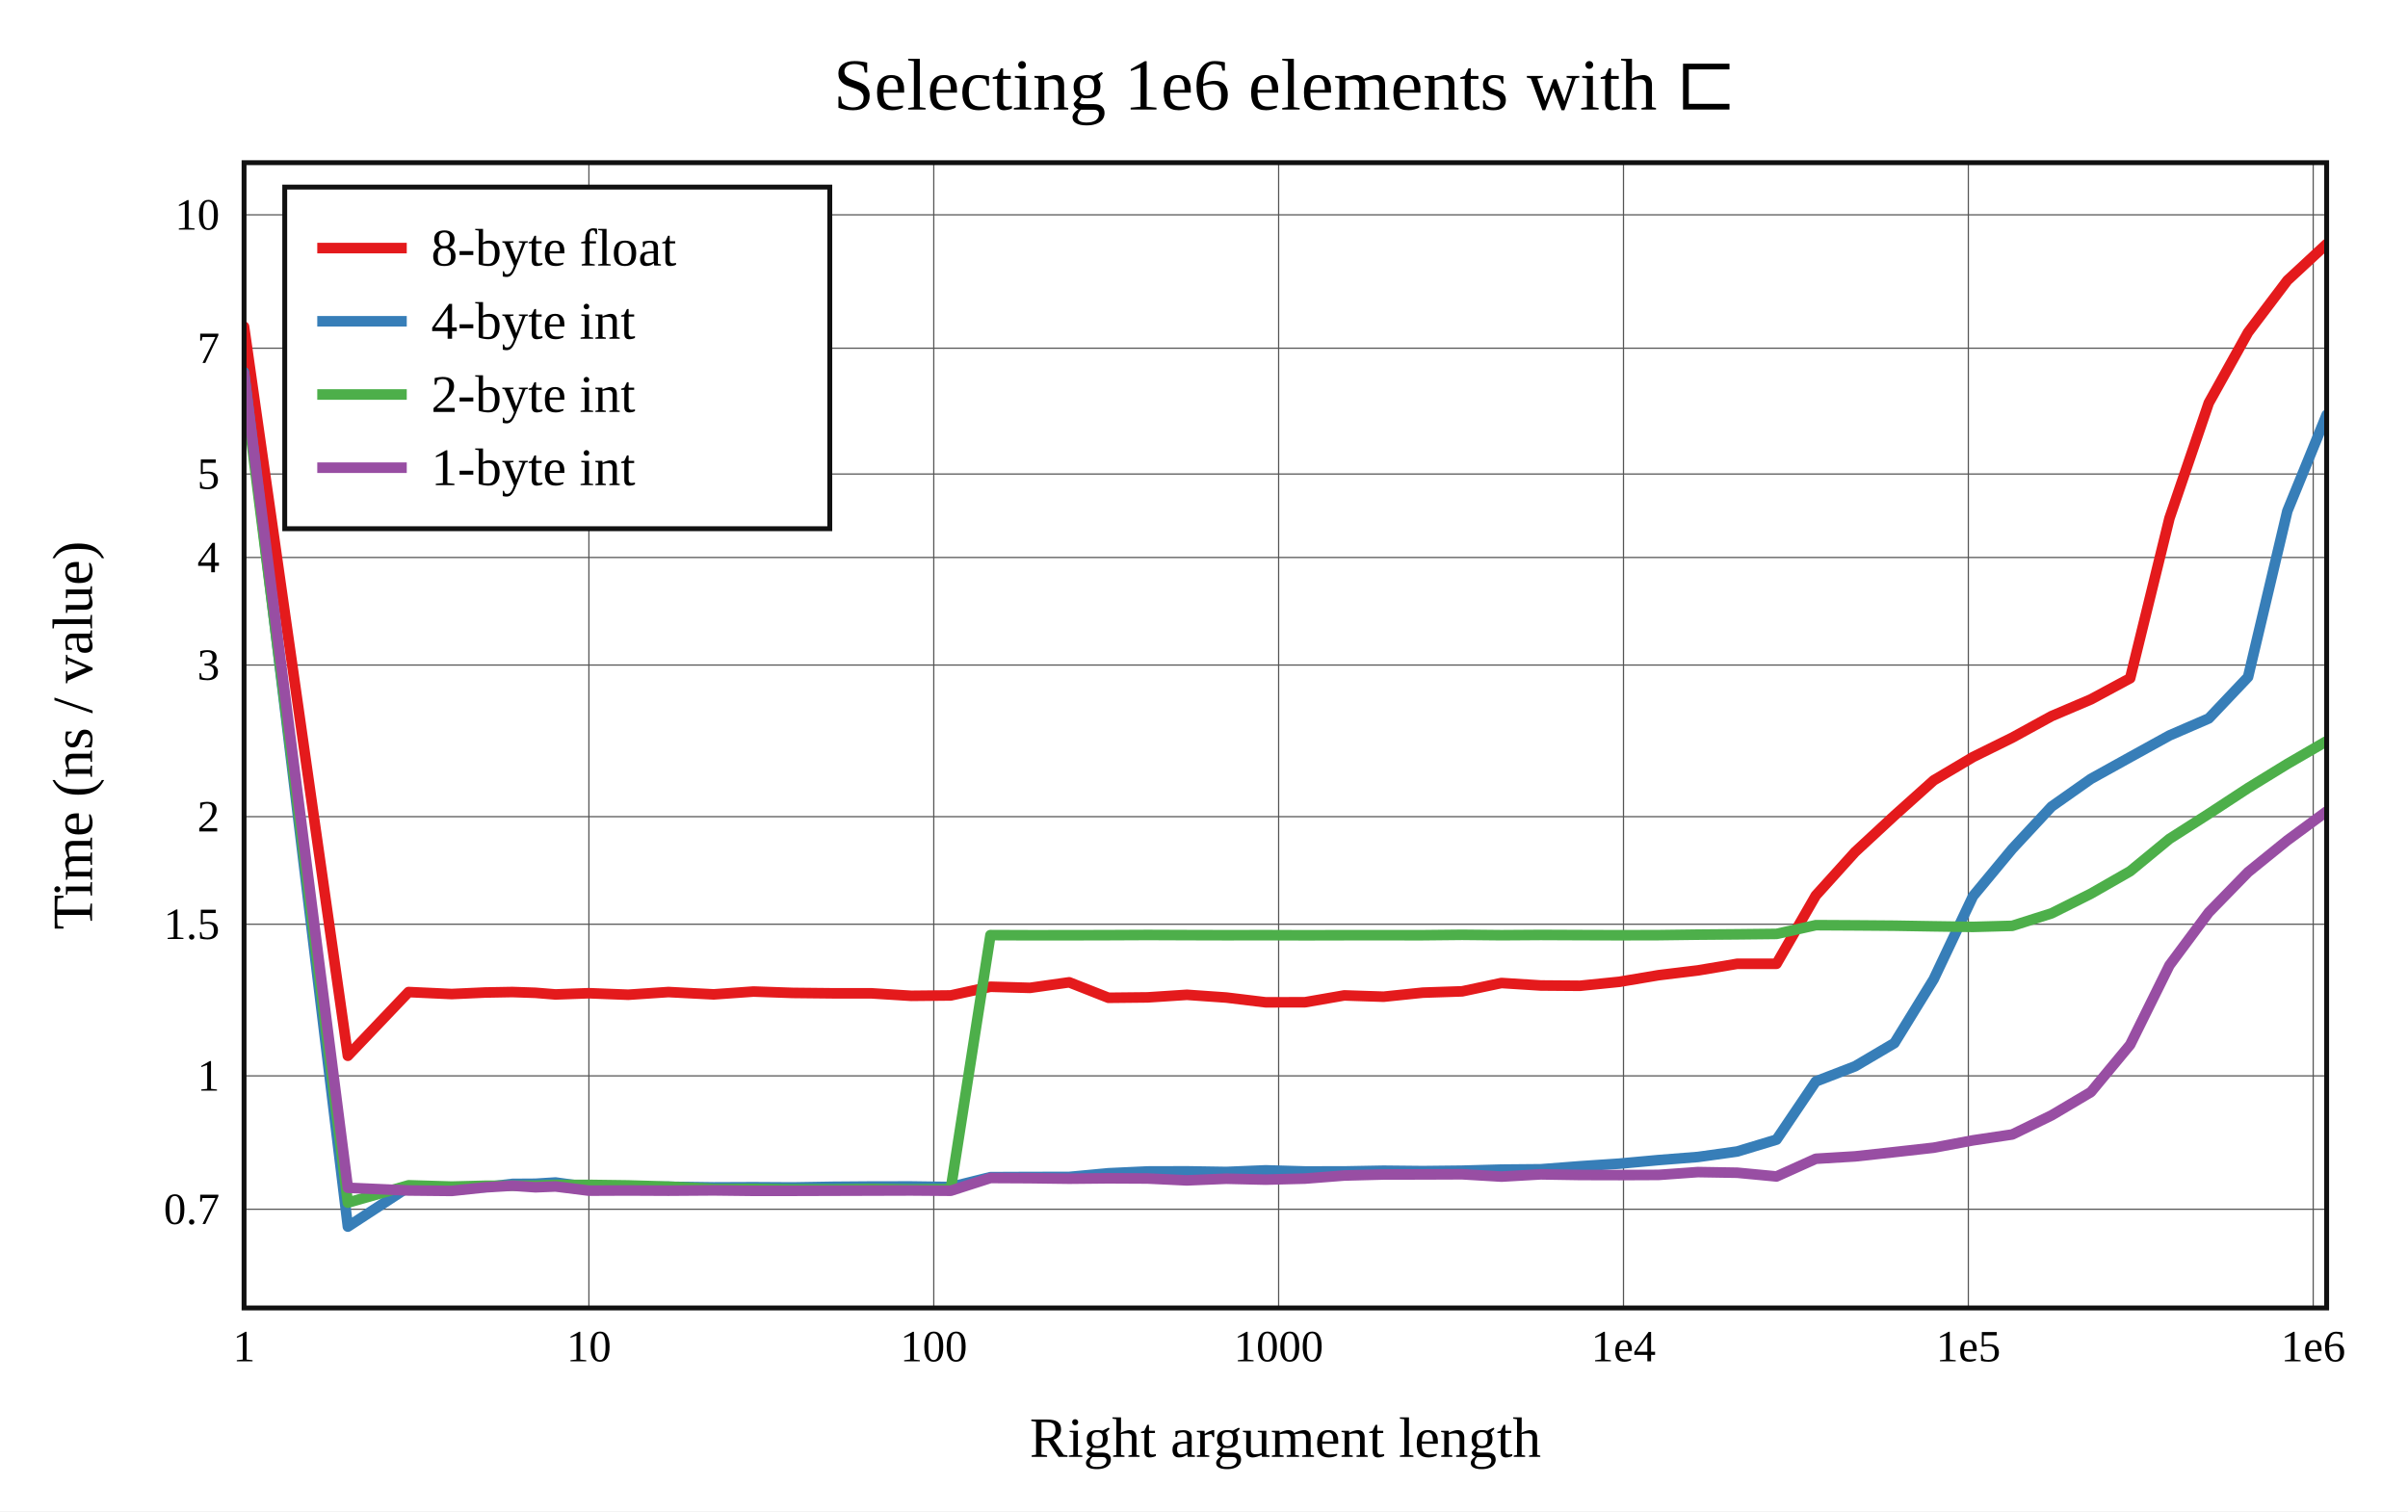
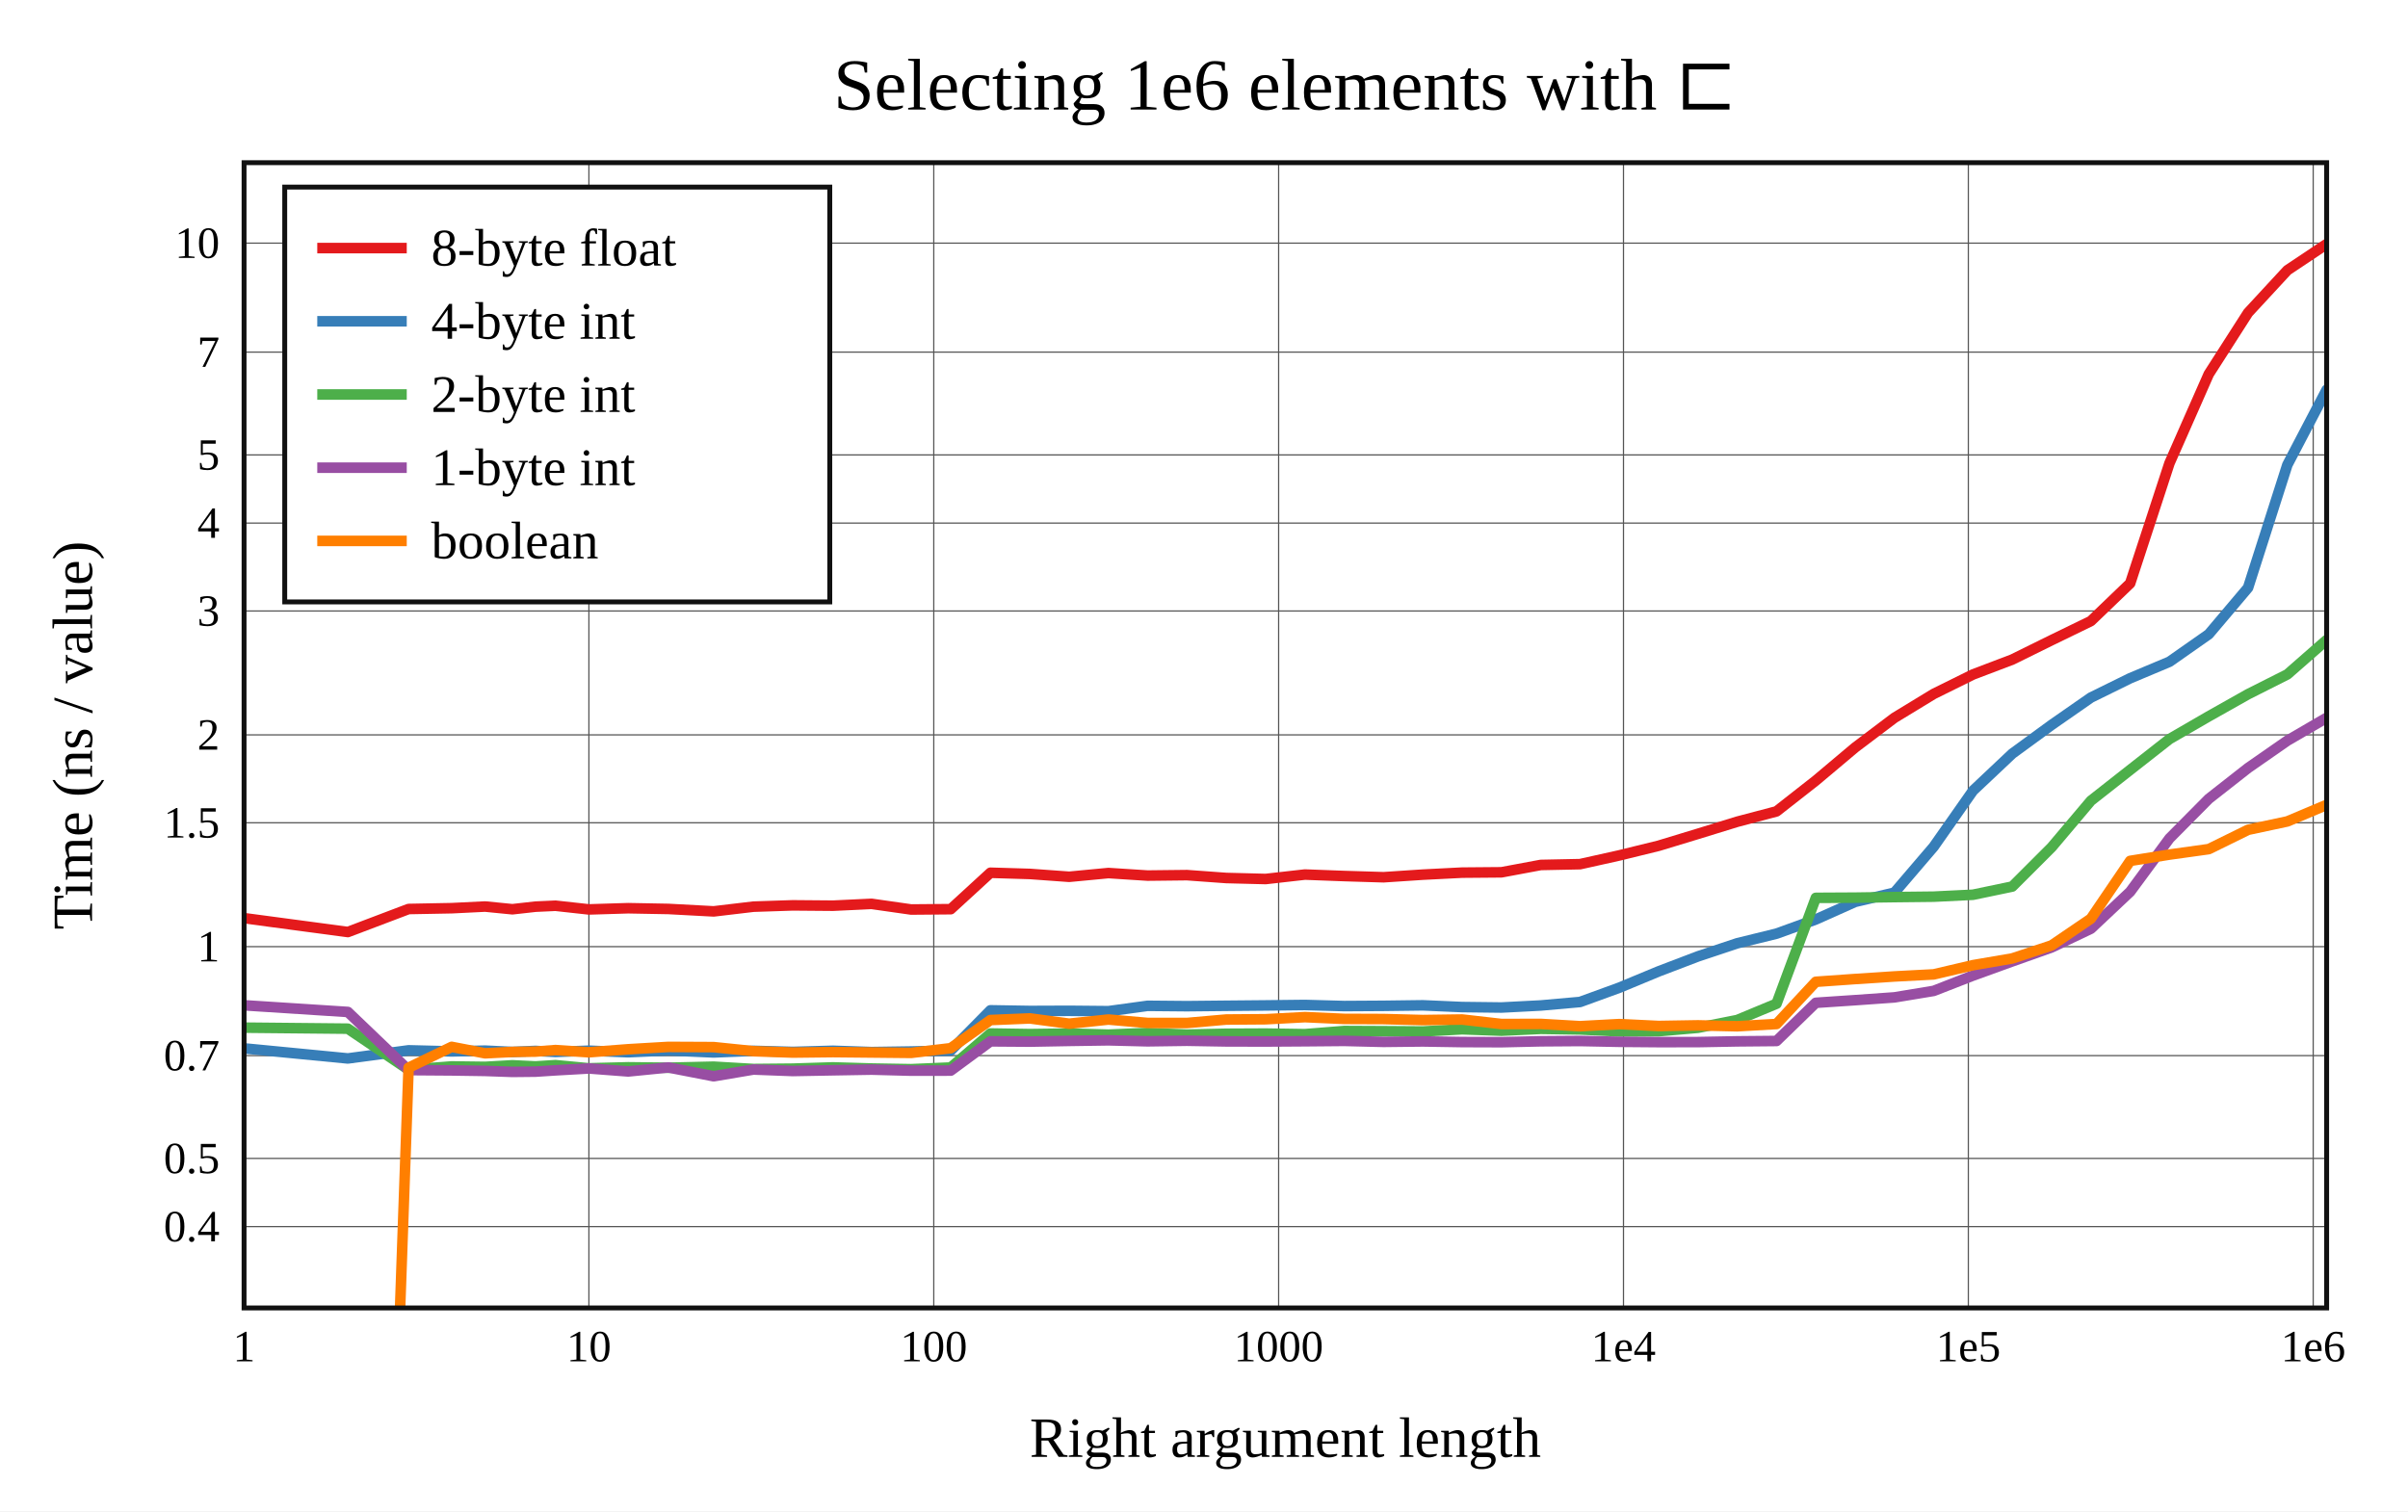
<svg xmlns="http://www.w3.org/2000/svg" viewBox="-60 -40 592 371.6" height="557.4" width="888">
  <g stroke-width="2.6" font-size="14px" text-anchor="middle">
    <defs>
      <clipPath id="clip">
        <rect x="0" y="0" width="512" height="281.6" />
      </clipPath>
    </defs>
    <rect fill="white" x="-60" y="-40" width="592" height="371.6" />
    <text dy="0.33em" font-size="18px" x="256" y="-19">Selecting 1e6 elements with ⊏</text>
    <text dy="0.33em" x="256" y="313.6">Right argument length</text>
    <text dy="0.33em" transform="rotate(-90)" x="-140.8" y="-42">Time (ns / value)</text>
    <g stroke-width="0.3" stroke="#555">
      <path d="M84.782 0v281.6" />
      <path d="M169.565 0v281.6" />
      <path d="M254.347 0v281.6" />
      <path d="M339.129 0v281.6" />
      <path d="M423.911 0v281.6" />
      <path d="M508.694 0v281.6" />
-       <path d="M0 257.332h512" />
-       <path d="M0 224.537h512" />
-       <path d="M0 187.255h512" />
-       <path d="M0 160.804h512" />
-       <path d="M0 123.522h512" />
-       <path d="M0 97.071h512" />
-       <path d="M0 76.553h512" />
-       <path d="M0 45.616h512" />
-       <path d="M0 12.82h512" />
+       <path d="M0 261.6h512" />
+       <path d="M0 244.836h512" />
+       <path d="M0 219.559h512" />
+       <path d="M0 192.764h512" />
+       <path d="M0 162.304h512" />
+       <path d="M0 140.692h512" />
+       <path d="M0 110.232h512" />
+       <path d="M0 88.62h512" />
+       <path d="M0 71.856h512" />
+       <path d="M0 46.579h512" />
+       <path d="M0 19.784h512" />
    </g>
    <g font-size="11px">
      <text dy="0.33em" x="0" y="291.1">1</text>
      <text dy="0.33em" x="84.782" y="291.1">10</text>
      <text dy="0.33em" x="169.565" y="291.1">100</text>
      <text dy="0.33em" x="254.347" y="291.1">1000</text>
      <text dy="0.33em" x="339.129" y="291.1">1e4</text>
      <text dy="0.33em" x="423.911" y="291.1">1e5</text>
      <text dy="0.33em" x="508.694" y="291.1">1e6</text>
      <g text-anchor="end">
-         <text dy="0.33em" x="-6" y="257.332">0.7</text>
-         <text dy="0.33em" x="-6" y="224.537">1</text>
-         <text dy="0.33em" x="-6" y="187.255">1.5</text>
-         <text dy="0.33em" x="-6" y="160.804">2</text>
-         <text dy="0.33em" x="-6" y="123.522">3</text>
-         <text dy="0.33em" x="-6" y="97.071">4</text>
-         <text dy="0.33em" x="-6" y="76.553">5</text>
-         <text dy="0.33em" x="-6" y="45.616">7</text>
-         <text dy="0.33em" x="-6" y="12.82">10</text>
+         <text dy="0.33em" x="-6" y="261.6">0.4</text>
+         <text dy="0.33em" x="-6" y="244.836">0.5</text>
+         <text dy="0.33em" x="-6" y="219.559">0.7</text>
+         <text dy="0.33em" x="-6" y="192.764">1</text>
+         <text dy="0.33em" x="-6" y="162.304">1.5</text>
+         <text dy="0.33em" x="-6" y="140.692">2</text>
+         <text dy="0.33em" x="-6" y="110.232">3</text>
+         <text dy="0.33em" x="-6" y="88.62">4</text>
+         <text dy="0.33em" x="-6" y="71.856">5</text>
+         <text dy="0.33em" x="-6" y="46.579">7</text>
+         <text dy="0.33em" x="-6" y="19.784">10</text>
      </g>
    </g>
    <g clip-path="url(#clip)" fill="none" stroke-linecap="round" stroke-linejoin="round">
-       <path stroke="#e41a1c" d="M0 40.325L25.522 219.599L40.451 203.929L51.044 204.416L59.26 204.044L65.973 203.924L71.649 204.117L76.566 204.516L84.782 204.217L94.443 204.589L104.32 203.928L115.45 204.501L125.234 203.807L134.894 204.14L144.772 204.241L154.265 204.245L164.011 204.855L173.737 204.761L183.499 202.626L193.198 202.9L202.858 201.536L212.507 205.339L222.141 205.241L231.795 204.607L241.476 205.281L251.156 206.453L260.814 206.436L270.484 204.756L280.144 205.074L289.797 204.078L299.461 203.754L309.125 201.704L318.792 202.315L328.448 202.389L338.11 201.41L347.773 199.782L357.434 198.607L367.094 196.979L376.754 196.977L386.414 180.183L396.075 169.485L405.735 160.536L415.396 151.877L425.057 146.146L434.717 141.377L444.377 136.079L454.038 131.967L463.698 126.766L473.358 87.427L483.019 59.079L492.679 41.727L502.34 28.957L512 20" />
-       <path stroke="#377eb8" d="M0 51.509L25.522 261.6L40.451 251.842L51.044 251.958L59.26 251.898L65.973 251.102L71.649 251.068L76.566 250.759L84.782 251.889L94.443 251.886L104.32 251.811L115.45 251.957L125.234 251.917L134.894 251.972L144.772 251.813L154.265 251.742L164.011 251.731L173.737 251.863L183.499 249.443L193.198 249.403L202.858 249.389L212.507 248.484L222.141 248.041L231.795 248.016L241.476 248.165L251.156 247.769L260.814 248.043L270.484 248.038L280.144 247.86L289.797 247.957L299.461 247.853L309.125 247.588L318.792 247.505L328.448 246.766L338.11 246.121L347.773 245.24L357.434 244.48L367.094 243.133L376.754 240.211L386.414 225.907L396.075 222.178L405.735 216.481L415.396 200.768L425.057 180.358L434.717 168.716L444.377 158.321L454.038 151.519L463.698 146.163L473.358 140.836L483.019 136.652L492.679 126.462L502.34 85.657L512 62.008" />
-       <path stroke="#4daf4a" d="M0 53.949L25.522 255.714L40.451 251.444L51.044 251.765L59.26 251.556L65.973 251.532L71.649 251.543L76.566 251.35L84.782 251.344L94.443 251.474L104.32 251.765L115.45 252.345L125.234 252.327L134.894 252.444L144.772 252.436L154.265 252.339L164.011 252.441L173.737 252.386L183.499 189.929L193.198 189.963L202.858 189.96L212.507 189.937L222.141 189.894L231.795 189.93L241.476 189.954L251.156 189.94L260.814 189.973L270.484 189.951L280.144 189.95L289.797 189.952L299.461 189.854L309.125 189.949L318.792 189.887L328.448 189.928L338.11 189.958L347.773 189.936L357.434 189.812L367.094 189.735L376.754 189.632L386.414 187.483L396.075 187.537L405.735 187.612L415.396 187.772L425.057 187.907L434.717 187.649L444.377 184.578L454.038 179.744L463.698 174.215L473.358 166.266L483.019 160.095L492.679 153.768L502.34 147.835L512 142.236" />
-       <path stroke="#984ea3" d="M0 51.953L25.522 252.057L40.451 252.722L51.044 252.828L59.26 251.953L65.973 251.542L71.649 251.935L76.566 251.737L84.782 252.762L94.443 252.721L104.32 252.768L115.45 252.694L125.234 252.807L134.894 252.801L144.772 252.772L154.265 252.744L164.011 252.715L173.737 252.789L183.499 249.647L193.198 249.697L202.858 249.821L212.507 249.727L222.141 249.775L231.795 250.238L241.476 249.827L251.156 250.052L260.814 249.799L270.484 249.039L280.144 248.785L289.797 248.769L299.461 248.732L309.125 249.309L318.792 248.752L328.448 248.908L338.11 248.931L347.773 248.889L357.434 248.197L367.094 248.354L376.754 249.27L386.414 244.919L396.075 244.337L405.735 243.282L415.396 242.202L425.057 240.39L434.717 238.947L444.377 234.244L454.038 228.52L463.698 216.871L473.358 197.344L483.019 184.351L492.679 174.445L502.34 166.621L512 159.515" />
+       <path stroke="#e41a1c" d="M0 185.756L25.522 189.168L40.451 183.508L51.044 183.309L59.26 182.904L65.973 183.569L71.649 182.932L76.566 182.707L84.782 183.61L94.443 183.314L104.32 183.496L115.45 184.092L125.234 182.933L134.894 182.612L144.772 182.695L154.265 182.242L164.011 183.633L173.737 183.548L183.499 174.595L193.198 174.887L202.858 175.587L212.507 174.669L222.141 175.291L231.795 175.182L241.476 175.885L251.156 176.133L260.814 175.04L270.484 175.405L280.144 175.699L289.797 175.059L299.461 174.566L309.125 174.484L318.792 172.679L328.448 172.482L338.11 170.329L347.773 167.959L357.434 165.023L367.094 162.049L376.754 159.502L386.414 151.93L396.075 143.802L405.735 136.502L415.396 130.62L425.057 125.842L434.717 122.171L444.377 117.405L454.038 112.706L463.698 103.428L473.358 73.898L483.019 51.981L492.679 36.904L502.34 26.455L512 20" />
+       <path stroke="#377eb8" d="M0 217.778L25.522 220.253L40.451 218.258L51.044 218.523L59.26 218.335L65.973 218.654L71.649 218.404L76.566 218.654L84.782 218.348L94.443 218.73L104.32 218.281L115.45 218.778L125.234 218.383L134.894 218.648L144.772 218.371L154.265 218.686L164.011 218.546L173.737 218.313L183.499 208.422L193.198 208.581L202.858 208.545L212.507 208.633L222.141 207.315L231.795 207.402L241.476 207.305L251.156 207.216L260.814 207.106L270.484 207.376L280.144 207.318L289.797 207.194L299.461 207.62L309.125 207.732L318.792 207.23L328.448 206.374L338.11 202.854L347.773 198.844L357.434 195.16L367.094 191.94L376.754 189.568L386.414 186.074L396.075 181.756L405.735 179.484L415.396 168.189L425.057 154.416L434.717 145.306L444.377 138.244L454.038 131.521L463.698 126.767L473.358 122.713L483.019 115.938L492.679 104.515L502.34 74.304L512 55.832" />
+       <path stroke="#4daf4a" d="M0 212.682L25.522 212.933L40.451 223.022L51.044 222.22L59.26 222.325L65.973 221.943L71.649 222.216L76.566 221.906L84.782 222.677L94.443 222.433L104.32 222.54L115.45 222.281L125.234 222.85L134.894 222.764L144.772 222.454L154.265 222.731L164.011 222.896L173.737 222.478L183.499 214.118L193.198 214.269L202.858 214.141L212.507 214.405L222.141 213.992L231.795 214.396L241.476 214.183L251.156 214.138L260.814 214.286L270.484 213.51L280.144 213.556L289.797 213.624L299.461 213.08L309.125 213.432L318.792 212.977L328.448 213.126L338.11 213.605L347.773 213.559L357.434 212.713L367.094 210.808L376.754 206.795L386.414 180.768L396.075 180.716L405.735 180.581L415.396 180.475L425.057 180.001L434.717 177.985L444.377 168.332L454.038 156.892L463.698 149.299L473.358 141.723L483.019 136.129L492.679 130.69L502.34 125.82L512 117.359" />
+       <path stroke="#984ea3" d="M0 207.183L25.522 208.826L40.451 223.12L51.044 223.197L59.26 223.321L65.973 223.558L71.649 223.5L76.566 223.178L84.782 222.715L94.443 223.448L104.32 222.466L115.45 224.631L125.234 222.977L134.894 223.342L144.772 223.162L154.265 223L164.011 223.259L173.737 223.244L183.499 216.05L193.198 216.119L202.858 215.941L212.507 215.798L222.141 216.039L231.795 215.901L241.476 216.067L251.156 216.088L260.814 216.025L270.484 215.94L280.144 216.179L289.797 216.071L299.461 216.227L309.125 216.26L318.792 216.037L328.448 215.968L338.11 216.162L347.773 216.241L357.434 216.231L367.094 216.051L376.754 215.962L386.414 206.571L396.075 205.926L405.735 205.241L415.396 203.642L425.057 199.873L434.717 196.379L444.377 192.949L454.038 188.356L463.698 179.26L473.358 166.154L483.019 156.412L492.679 148.836L502.34 142.118L512 136.494" />
+       <path stroke="#ff7f00" d="M0 522.504L25.522 644.57L40.451 222.531L51.044 217.407L59.26 218.99L65.973 218.649L71.649 218.572L76.566 218.198L84.782 218.739L94.443 217.995L104.32 217.416L115.45 217.47L125.234 218.473L134.894 218.806L144.772 218.697L154.265 218.788L164.011 218.885L173.737 217.731L183.499 210.811L193.198 210.41L202.858 211.71L212.507 210.689L222.141 211.529L231.795 211.54L241.476 210.685L251.156 210.615L260.814 210.098L270.484 210.532L280.144 210.569L289.797 210.818L299.461 210.684L309.125 211.789L318.792 211.767L328.448 212.327L338.11 211.811L347.773 212.278L357.434 212.121L367.094 212.341L376.754 211.786L386.414 201.407L396.075 200.727L405.735 200.093L415.396 199.583L425.057 197.32L434.717 195.664L444.377 192.463L454.038 185.886L463.698 171.678L473.358 170.129L483.019 168.782L492.679 164.036L502.34 161.973L512 157.905" />
    </g>
    <rect stroke-width="1.2" stroke="#111" fill="none" x="0" y="0" width="512" height="281.6" />
    <g transform="translate(10,6)" text-anchor="start" font-size="13px">
-       <rect stroke-width="1.2" stroke="#111" fill="white" x="0" y="0" width="134" height="84" />
+       <rect stroke-width="1.2" stroke="#111" fill="white" x="0" y="0" width="134" height="102" />
      <path stroke="#e41a1c" d="M8 15h22" />
      <path stroke="#377eb8" d="M8 33h22" />
      <path stroke="#4daf4a" d="M8 51h22" />
      <path stroke="#984ea3" d="M8 69h22" />
+       <path stroke="#ff7f00" d="M8 87h22" />
      <text dy="0.33em" x="36" y="15">8-byte float</text>
      <text dy="0.33em" x="36" y="33">4-byte int</text>
      <text dy="0.33em" x="36" y="51">2-byte int</text>
      <text dy="0.33em" x="36" y="69">1-byte int</text>
+       <text dy="0.33em" x="36" y="87">boolean</text>
    </g>
  </g>
</svg>
